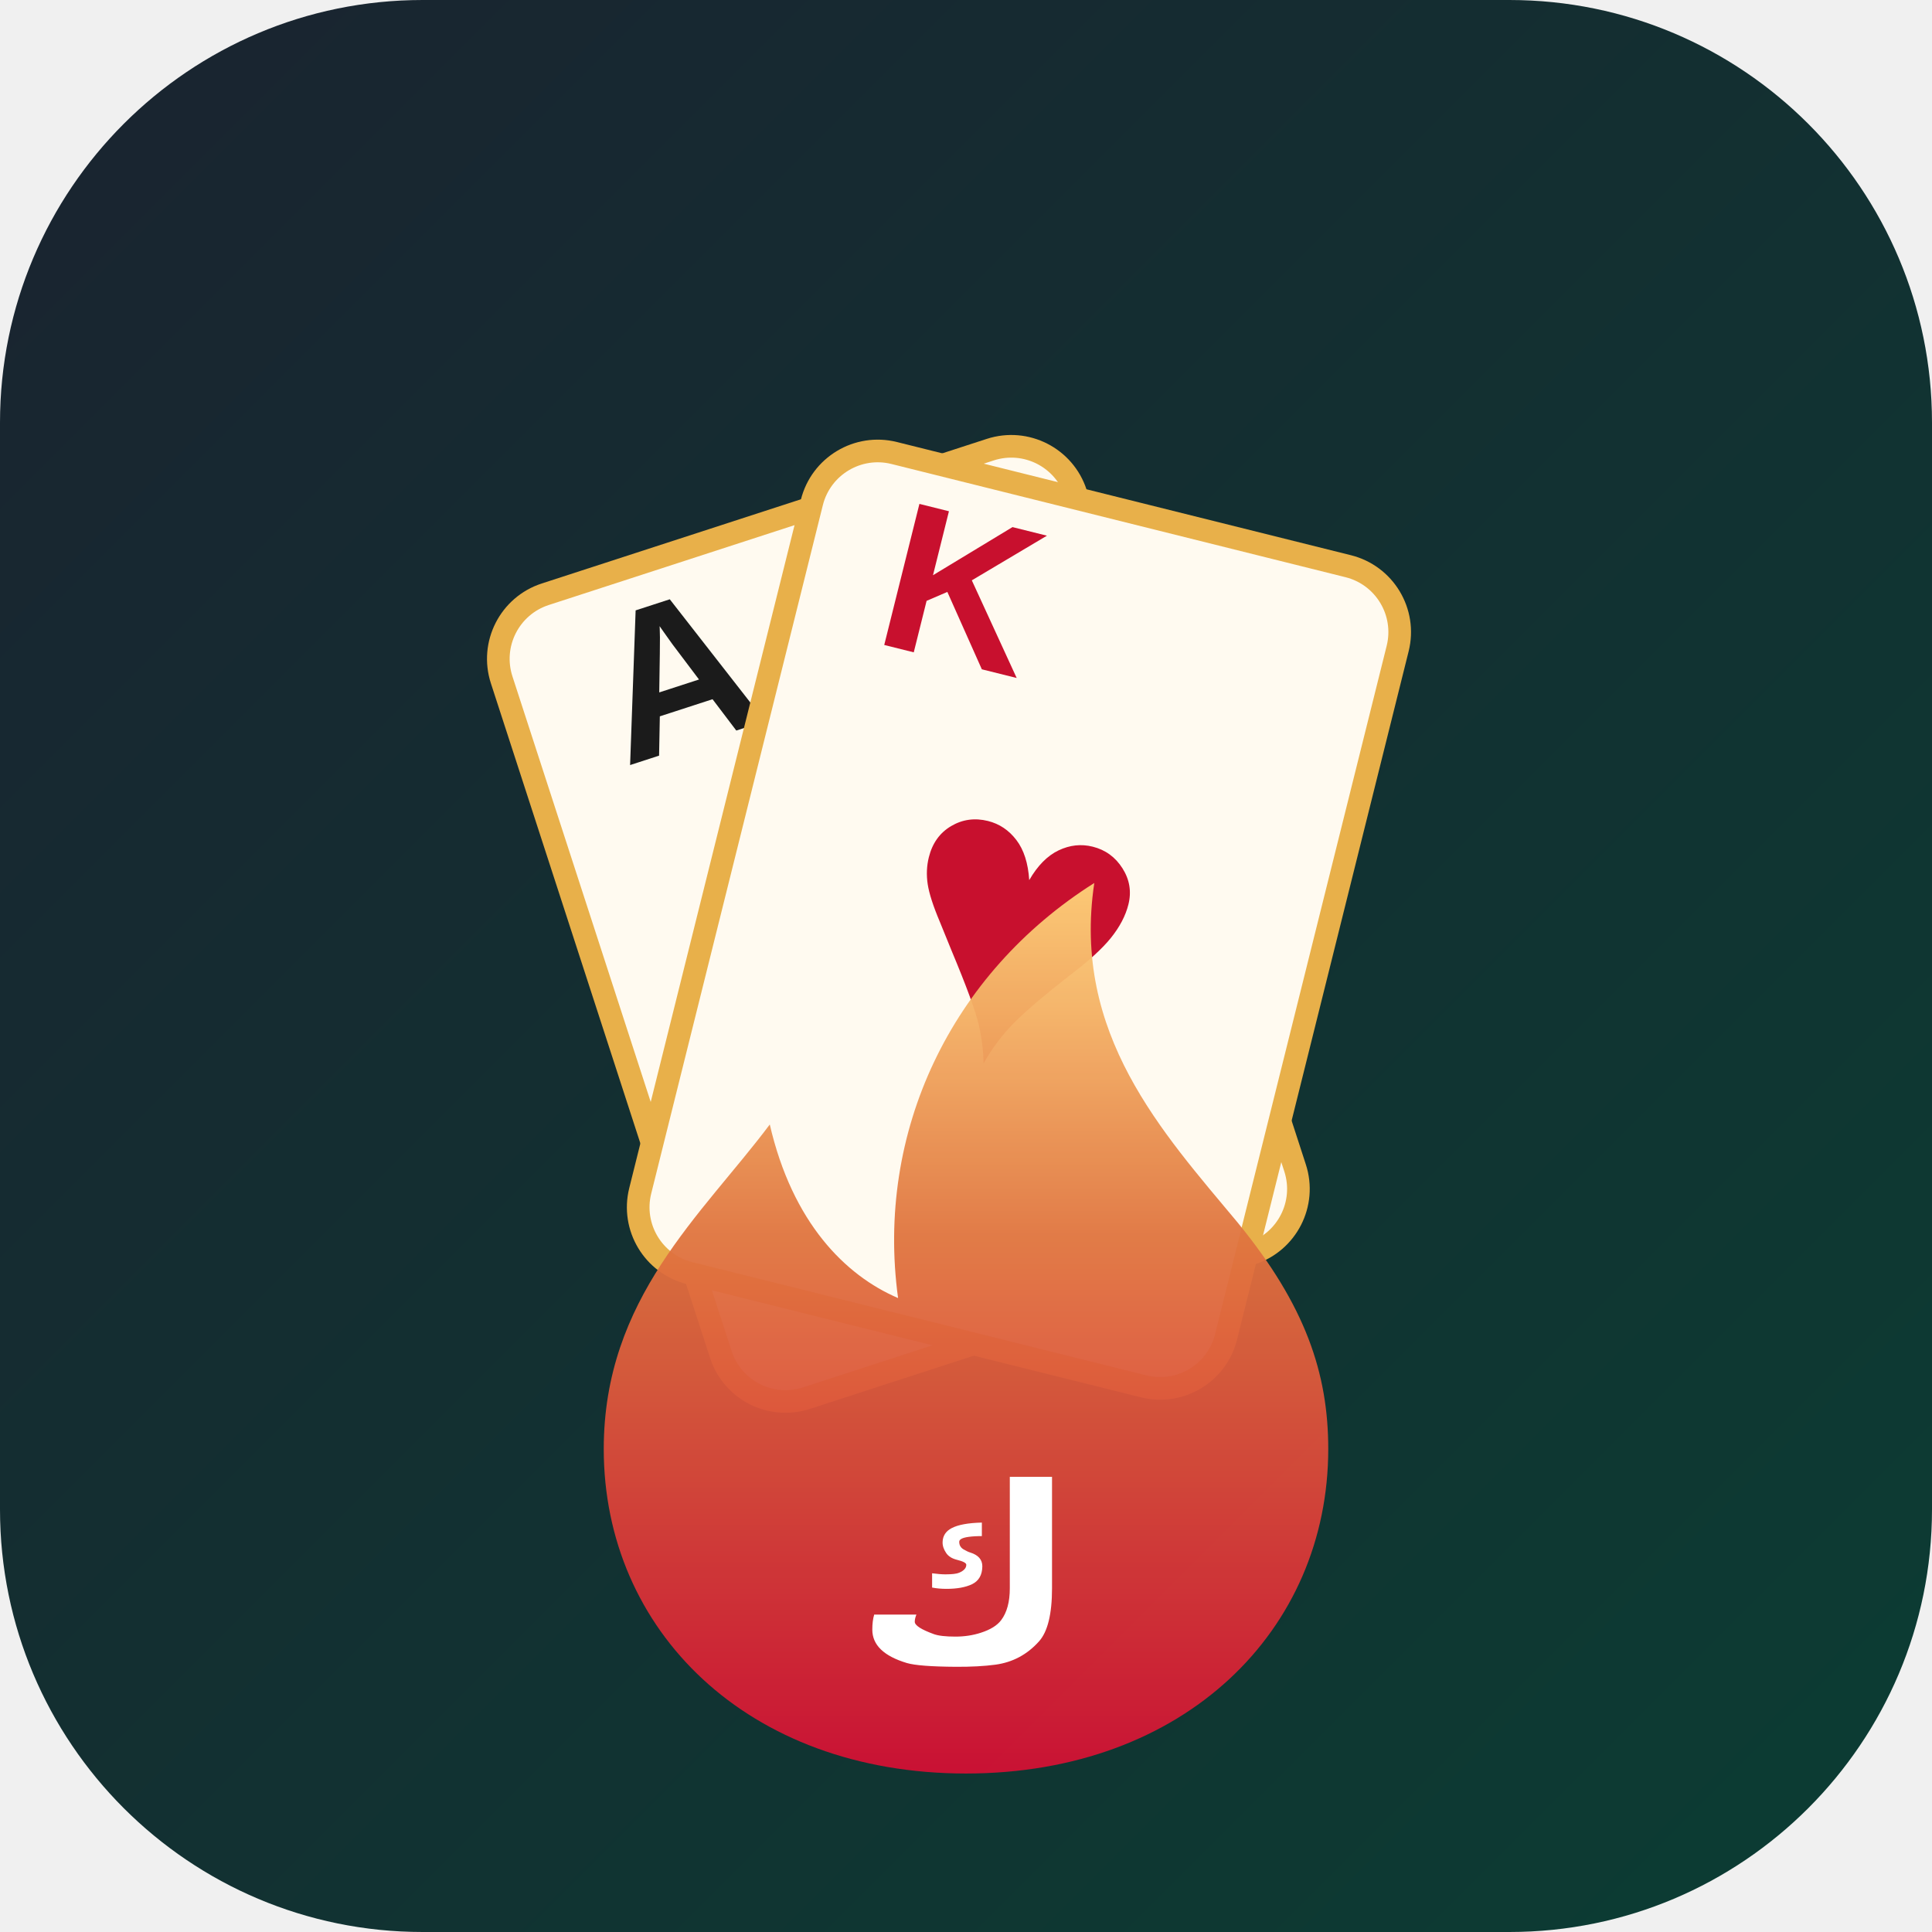
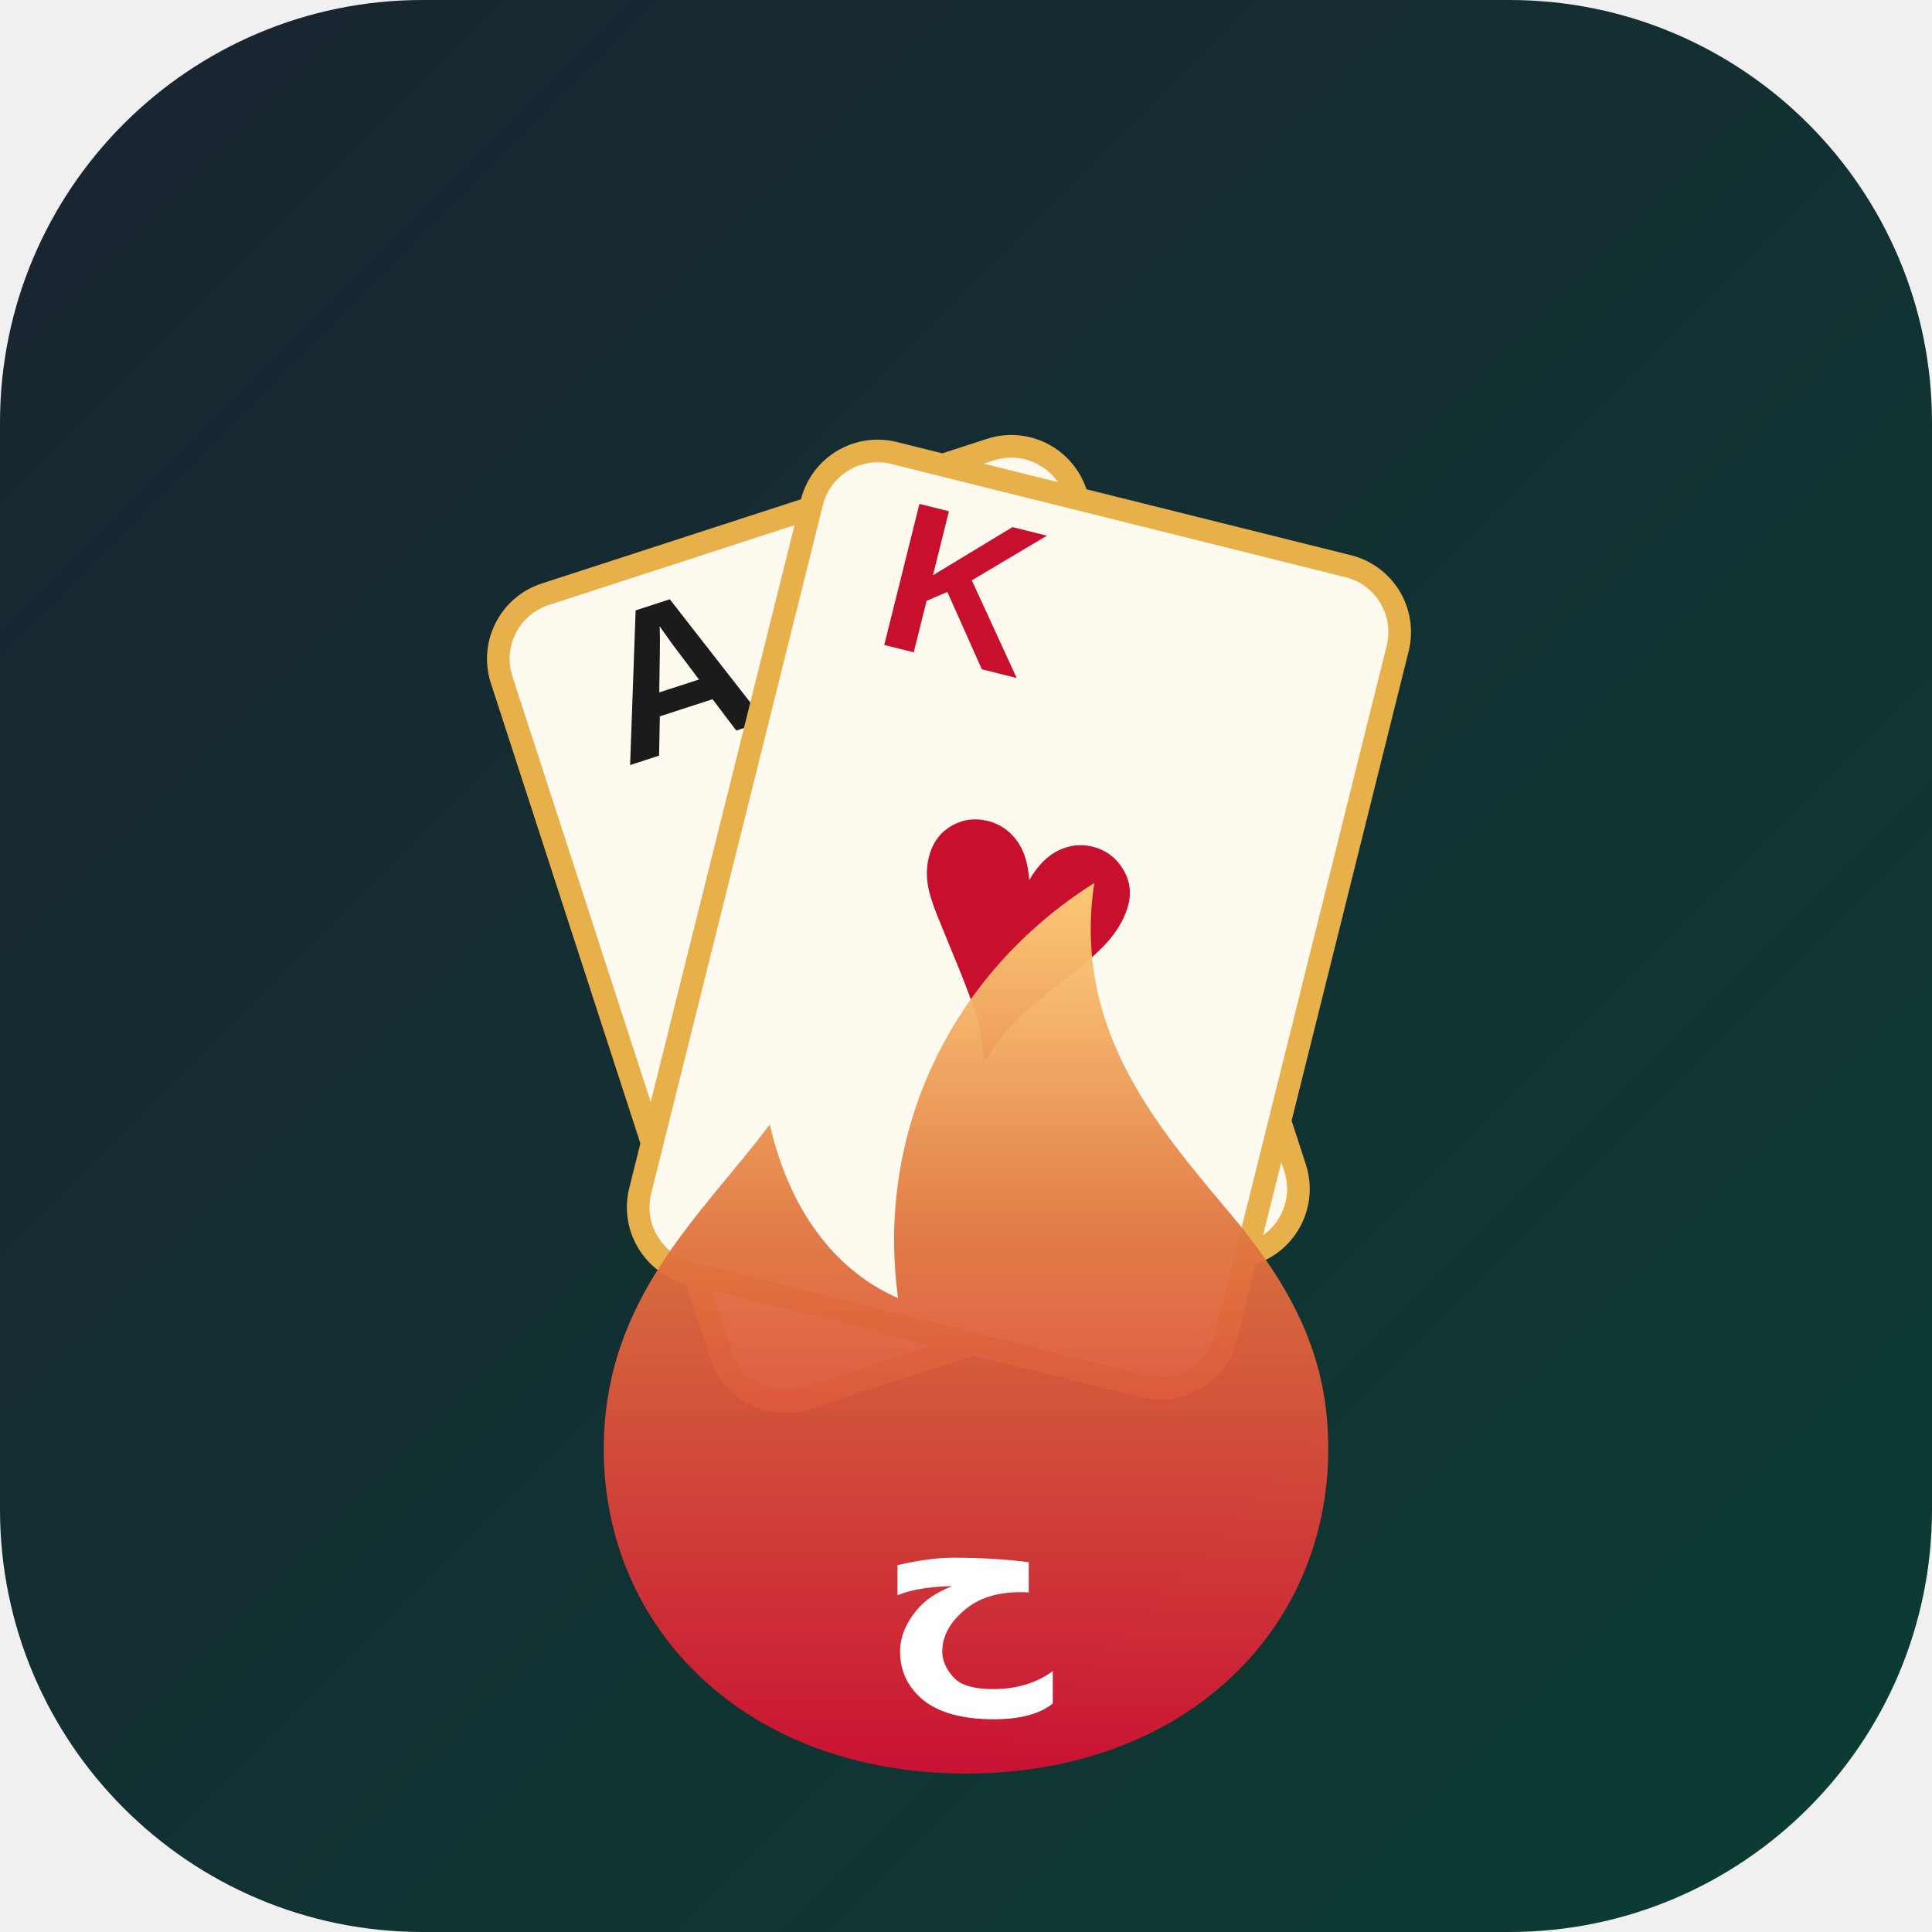
<svg xmlns="http://www.w3.org/2000/svg" viewBox="0 0 512 512">
  <defs>
    <linearGradient id="bg" x1="0" y1="0" x2="1" y2="1">
      <stop offset="0" stop-color="#1a2330" />
      <stop offset="1" stop-color="#0b3d33" />
    </linearGradient>
    <linearGradient id="fire" x1="0" y1="1" x2="0" y2="0">
      <stop offset="0" stop-color="#d21034" />
      <stop offset=".6" stop-color="#e0743f" />
      <stop offset="1" stop-color="#ffd27a" />
    </linearGradient>
  </defs>
  <rect width="512" height="512" rx="112" fill="url(#bg)" />
  <g transform="translate(256 300)">
    <g transform="rotate(-18)">
      <rect x="-80" y="-170" width="160" height="224" rx="18" fill="#fffaf0" stroke="#e8b04a" stroke-width="6" />
      <text x="-56" y="-120" font-size="56" font-weight="900" font-family="Arial" fill="#1b1b1b">A</text>
      <text x="0" y="-20" font-size="110" text-anchor="middle" fill="#1b1b1b">♠</text>
    </g>
    <g transform="rotate(14)">
      <rect x="-80" y="-170" width="160" height="224" rx="18" fill="#fffaf0" stroke="#e8b04a" stroke-width="6" />
      <text x="-56" y="-120" font-size="56" font-weight="900" font-family="Arial" fill="#c8102e">K</text>
      <text x="0" y="-20" font-size="110" text-anchor="middle" fill="#c8102e">♥</text>
    </g>
  </g>
  <path d="M256 470c-58 0-96-38-96-86 0-40 26-62 44-86 6 26 20 40 34 46-6-44 14-86 52-110-6 40 18 66 38 90 18 22 24 40 24 60 0 48-38 86-96 86z" fill="url(#fire)" opacity=".95" />
-   <text x="256" y="440" text-anchor="middle" font-size="64" font-weight="900" font-family="Arial" fill="#fff">ك</text>
+   <text x="256" y="440" text-anchor="middle" font-size="64" font-weight="900" font-family="Arial" fill="#fff">ح</text>
</svg>
